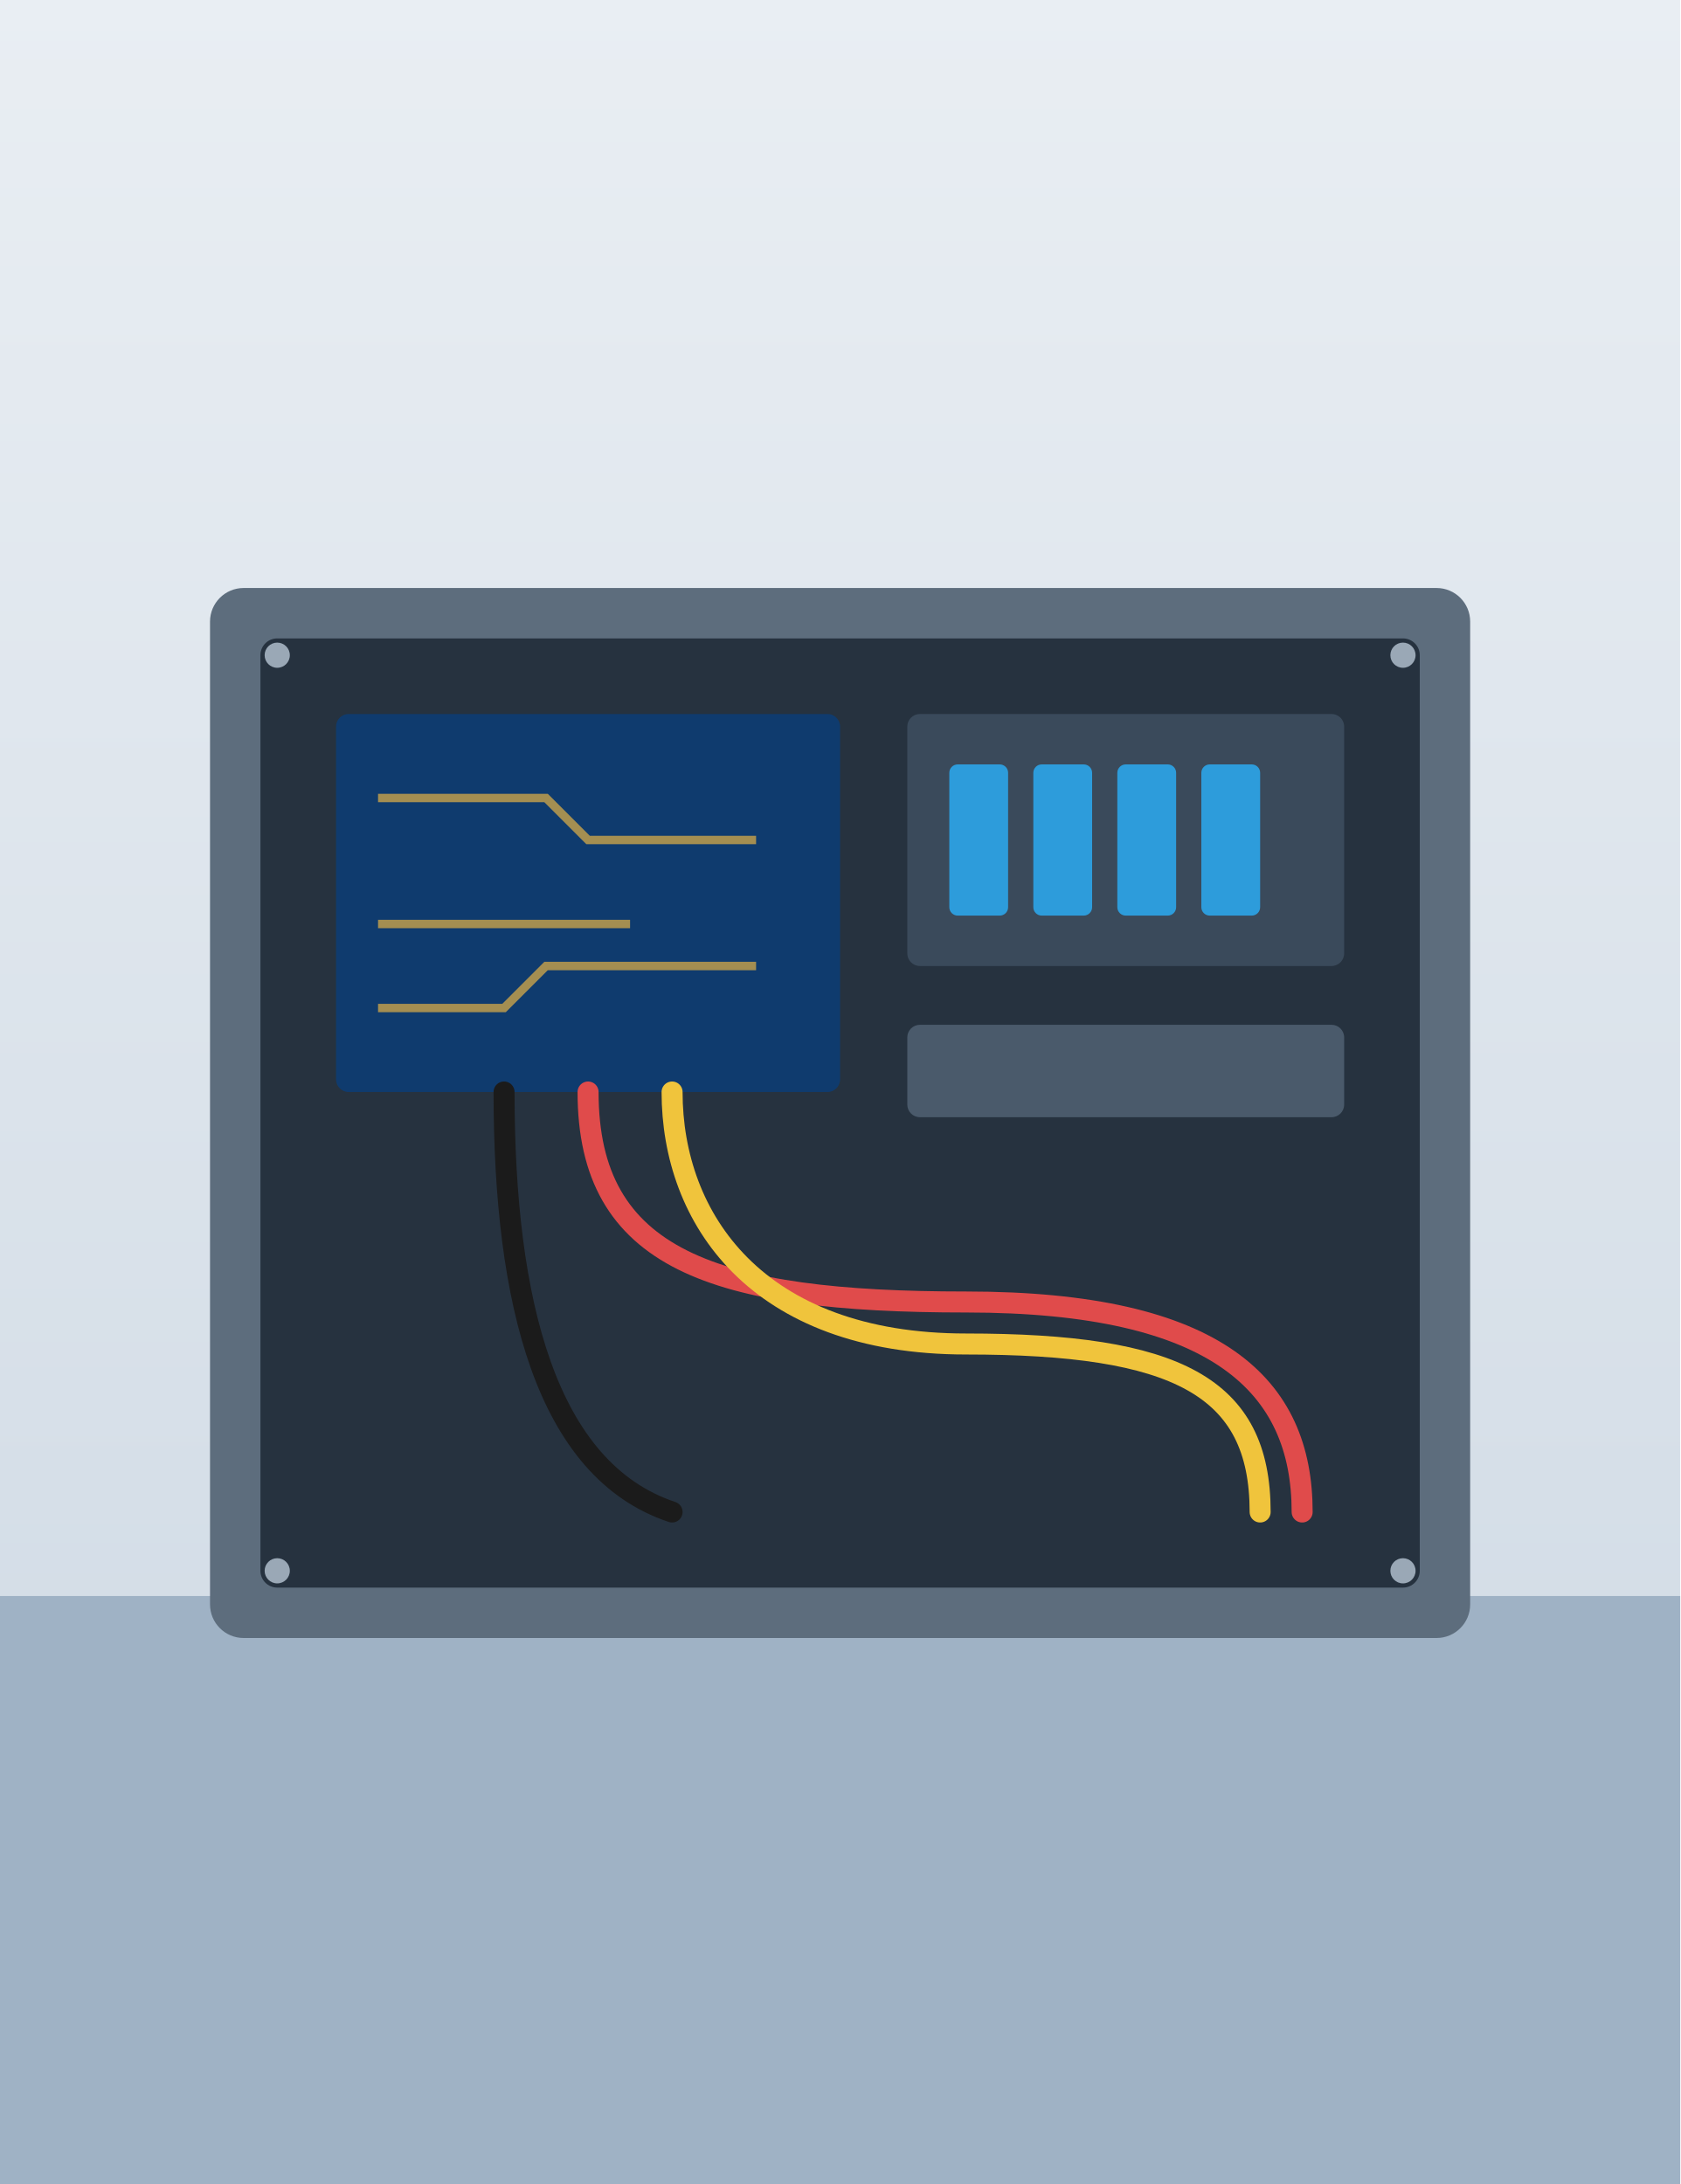
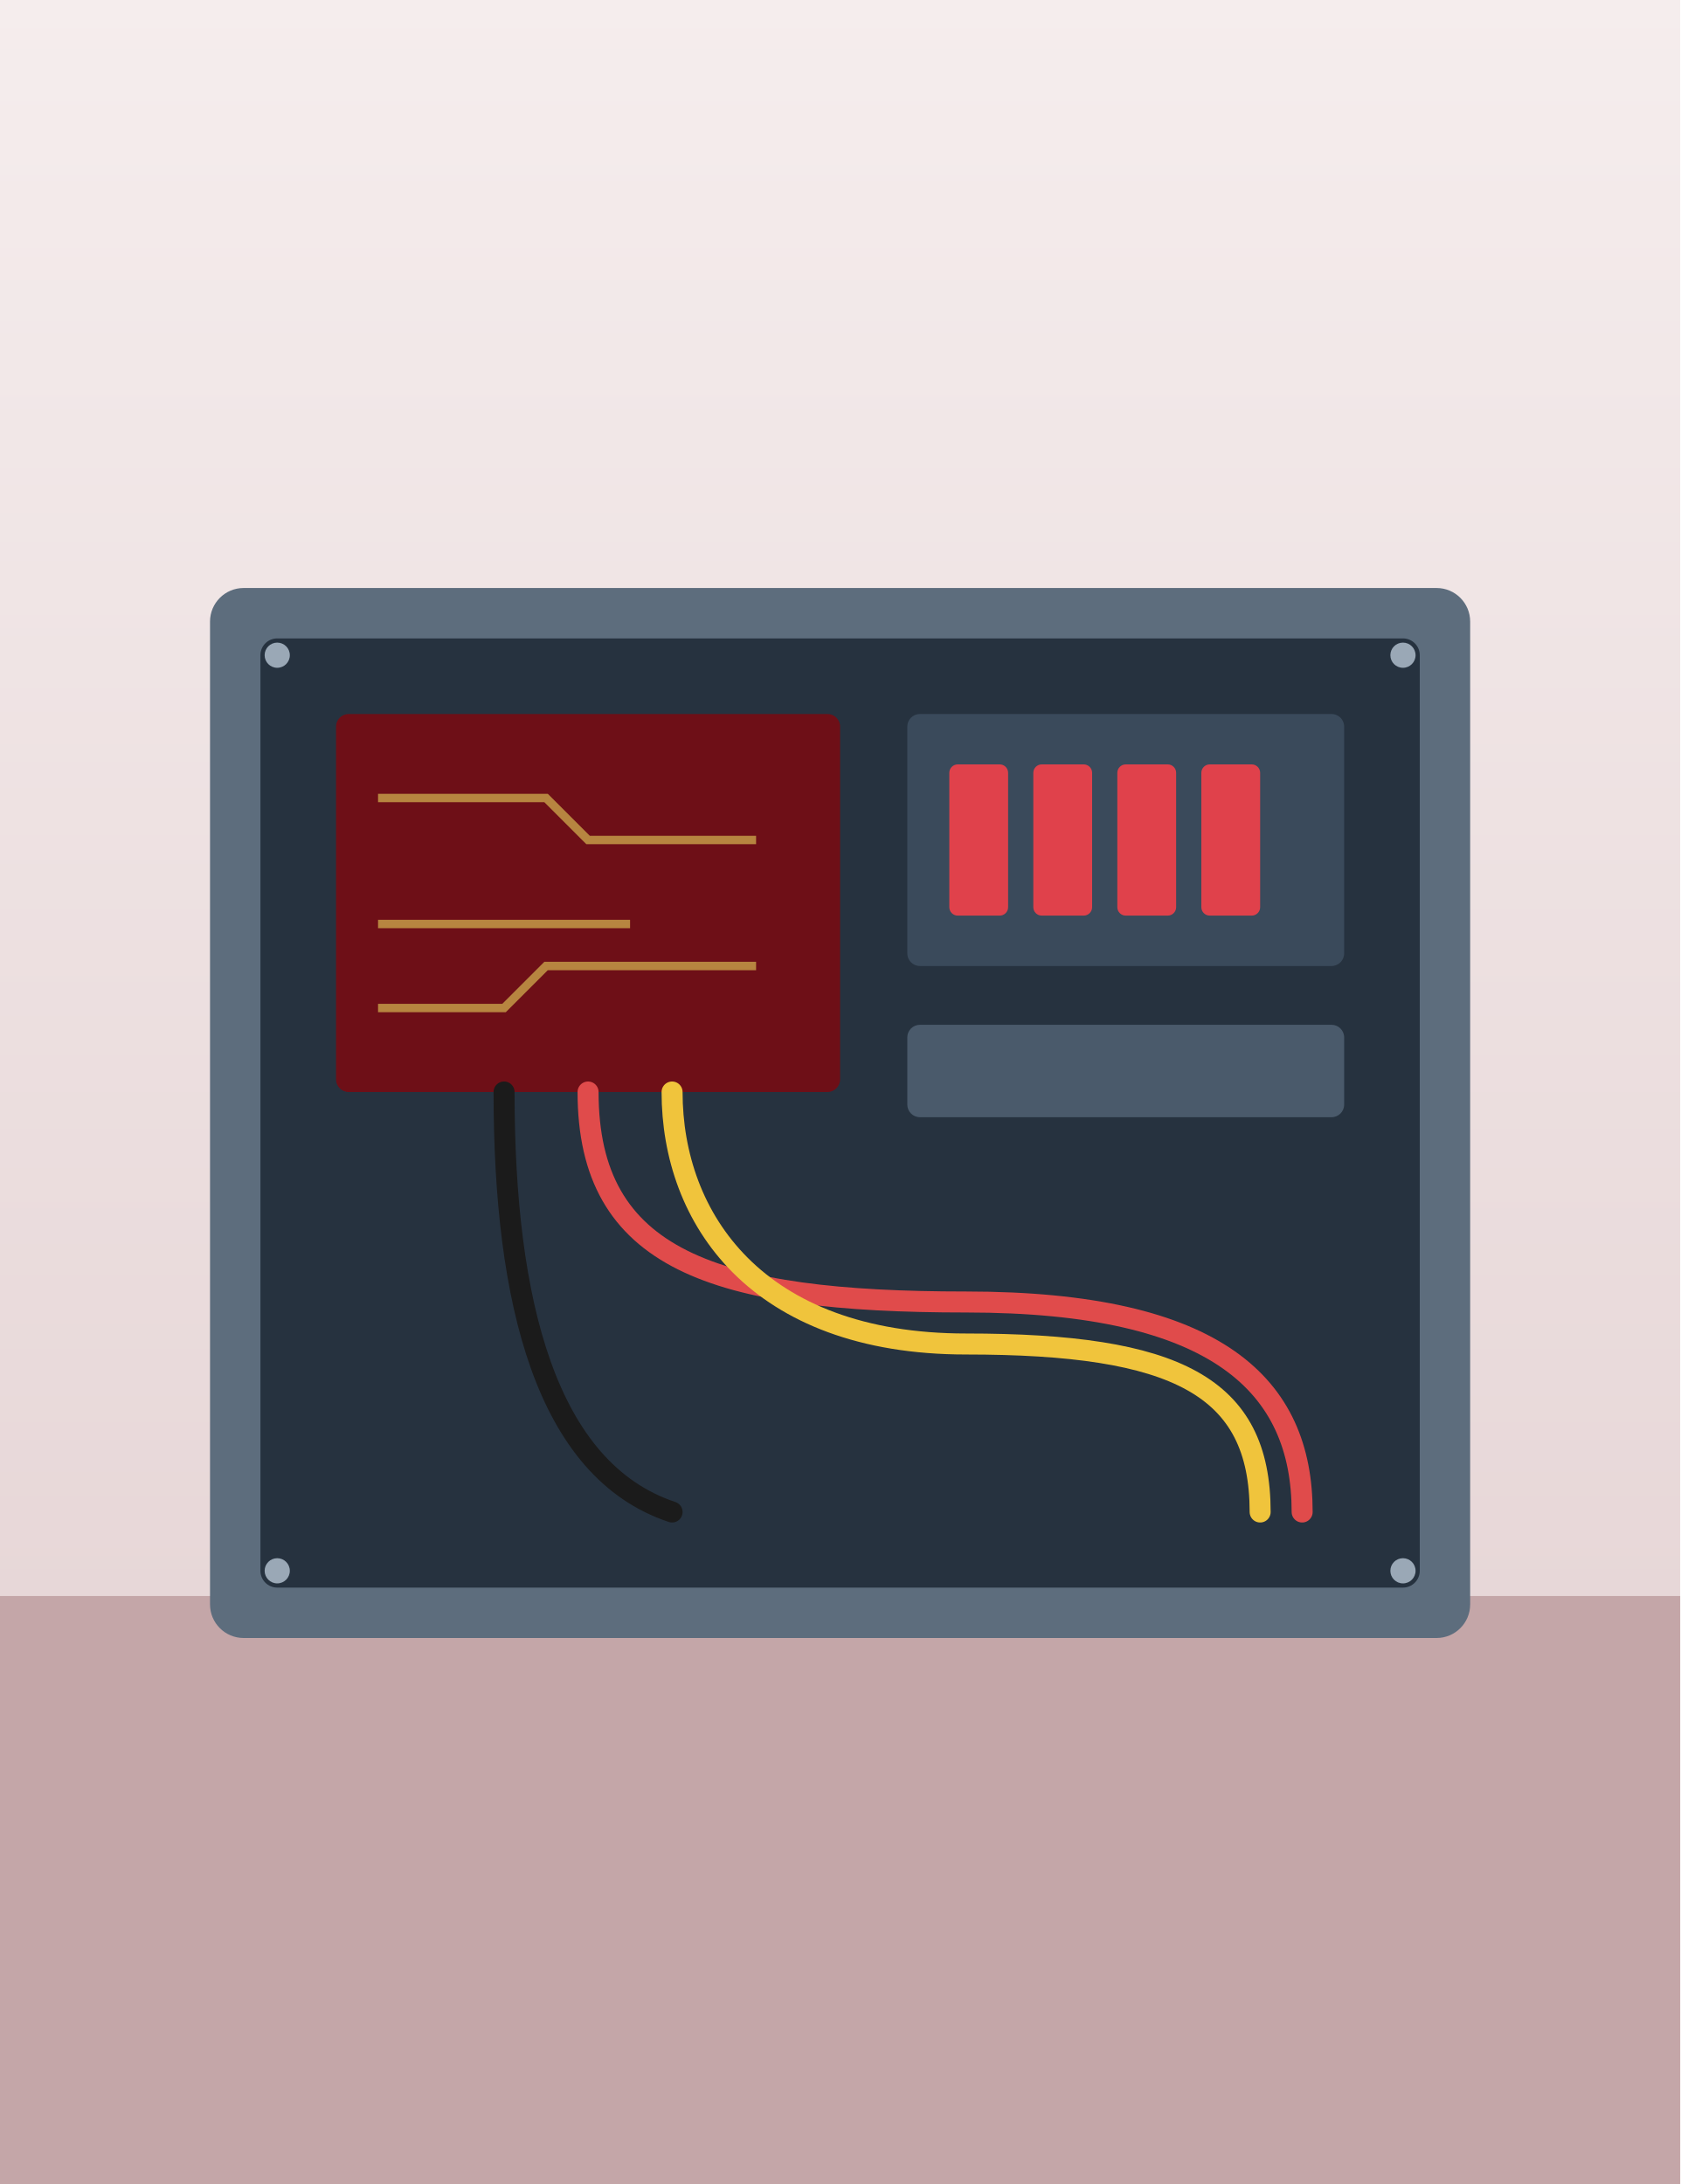
<svg xmlns="http://www.w3.org/2000/svg" viewBox="0 0 400 520" preserveAspectRatio="xMidYMid slice">
  <defs>
    <linearGradient id="bg" x1="0" y1="0" x2="0" y2="1">
-       <stop offset="0" stop-color="#e9eef3" />
-       <stop offset="1" stop-color="#cdd8e3" />
+       <stop offset="0" stop-color="#f5eded" />
+       <stop offset="1" stop-color="#e2cfd0" />
    </linearGradient>
  </defs>
  <rect width="400" height="520" fill="url(#bg)" />
-   <rect y="380" width="400" height="140" fill="#9fb2c5" />
+   <rect y="380" width="400" height="140" fill="#c4a6a8" />
  <rect x="50" y="140" width="300" height="250" rx="8" fill="#5d6d7d" />
  <rect x="62" y="152" width="276" height="226" rx="4" fill="#26323f" />
-   <rect x="80" y="170" width="120" height="90" rx="3" fill="#0f3b6e" />
+   <rect x="80" y="170" width="120" height="90" rx="3" fill="#6e0f17" />
  <g fill="none" stroke="#c9a24a" stroke-width="2" opacity=".8">
    <path d="M90 190h40l10 10h40" />
    <path d="M90 220h60" />
    <path d="M90 240h30l10-10h50" />
  </g>
  <rect x="216" y="170" width="104" height="60" rx="3" fill="#3a4a5b" />
-   <g fill="#2D9CDB">
+   <g fill="#E0414B">
    <rect x="226" y="182" width="14" height="36" rx="2" />
    <rect x="246" y="182" width="14" height="36" rx="2" />
    <rect x="266" y="182" width="14" height="36" rx="2" />
    <rect x="286" y="182" width="14" height="36" rx="2" />
  </g>
  <path d="M140 260c0 40 30 50 90 50s80 20 80 50" fill="none" stroke="#e04b4b" stroke-width="5" stroke-linecap="round" />
  <path d="M160 260c0 30 20 60 70 60s70 10 70 40" fill="none" stroke="#f0c43c" stroke-width="5" stroke-linecap="round" />
  <path d="M120 260c0 50 10 90 40 100" fill="none" stroke="#1b1b1b" stroke-width="5" stroke-linecap="round" />
  <rect x="216" y="244" width="104" height="22" rx="3" fill="#4a5a6b" />
  <g fill="#9aa8b6">
    <circle cx="66" cy="156" r="3" />
    <circle cx="334" cy="156" r="3" />
    <circle cx="66" cy="374" r="3" />
    <circle cx="334" cy="374" r="3" />
  </g>
</svg>
